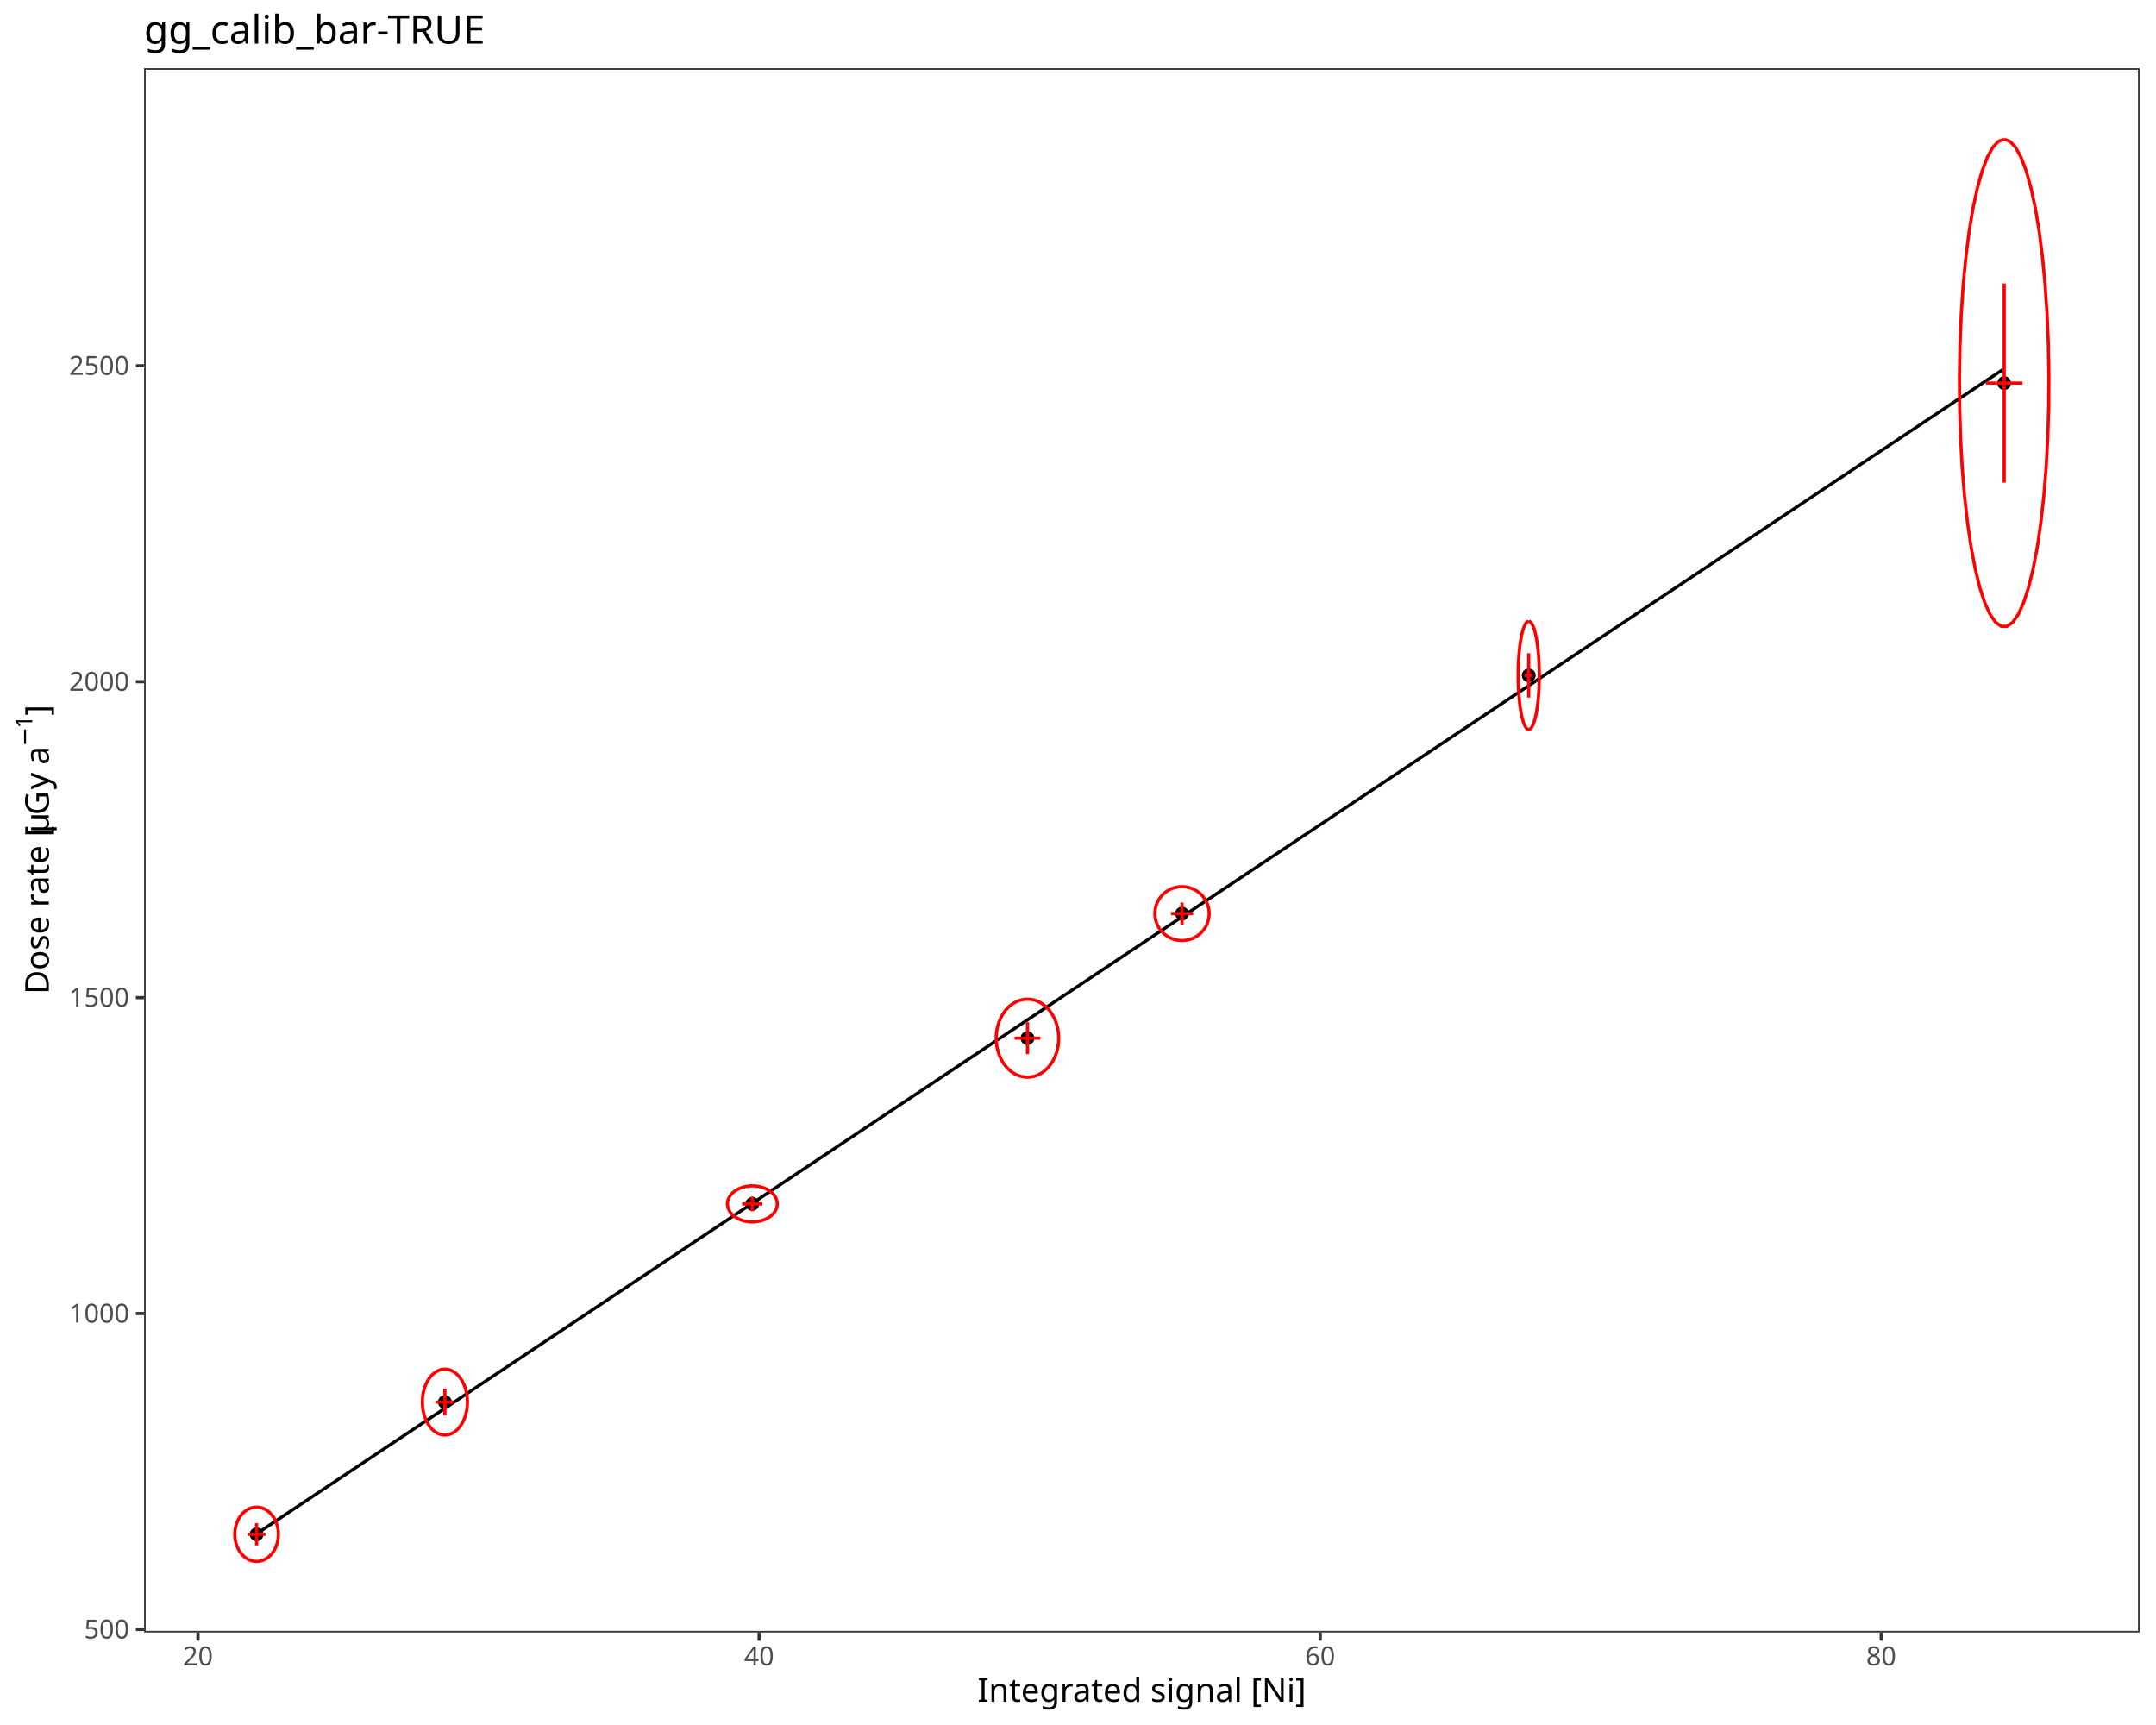
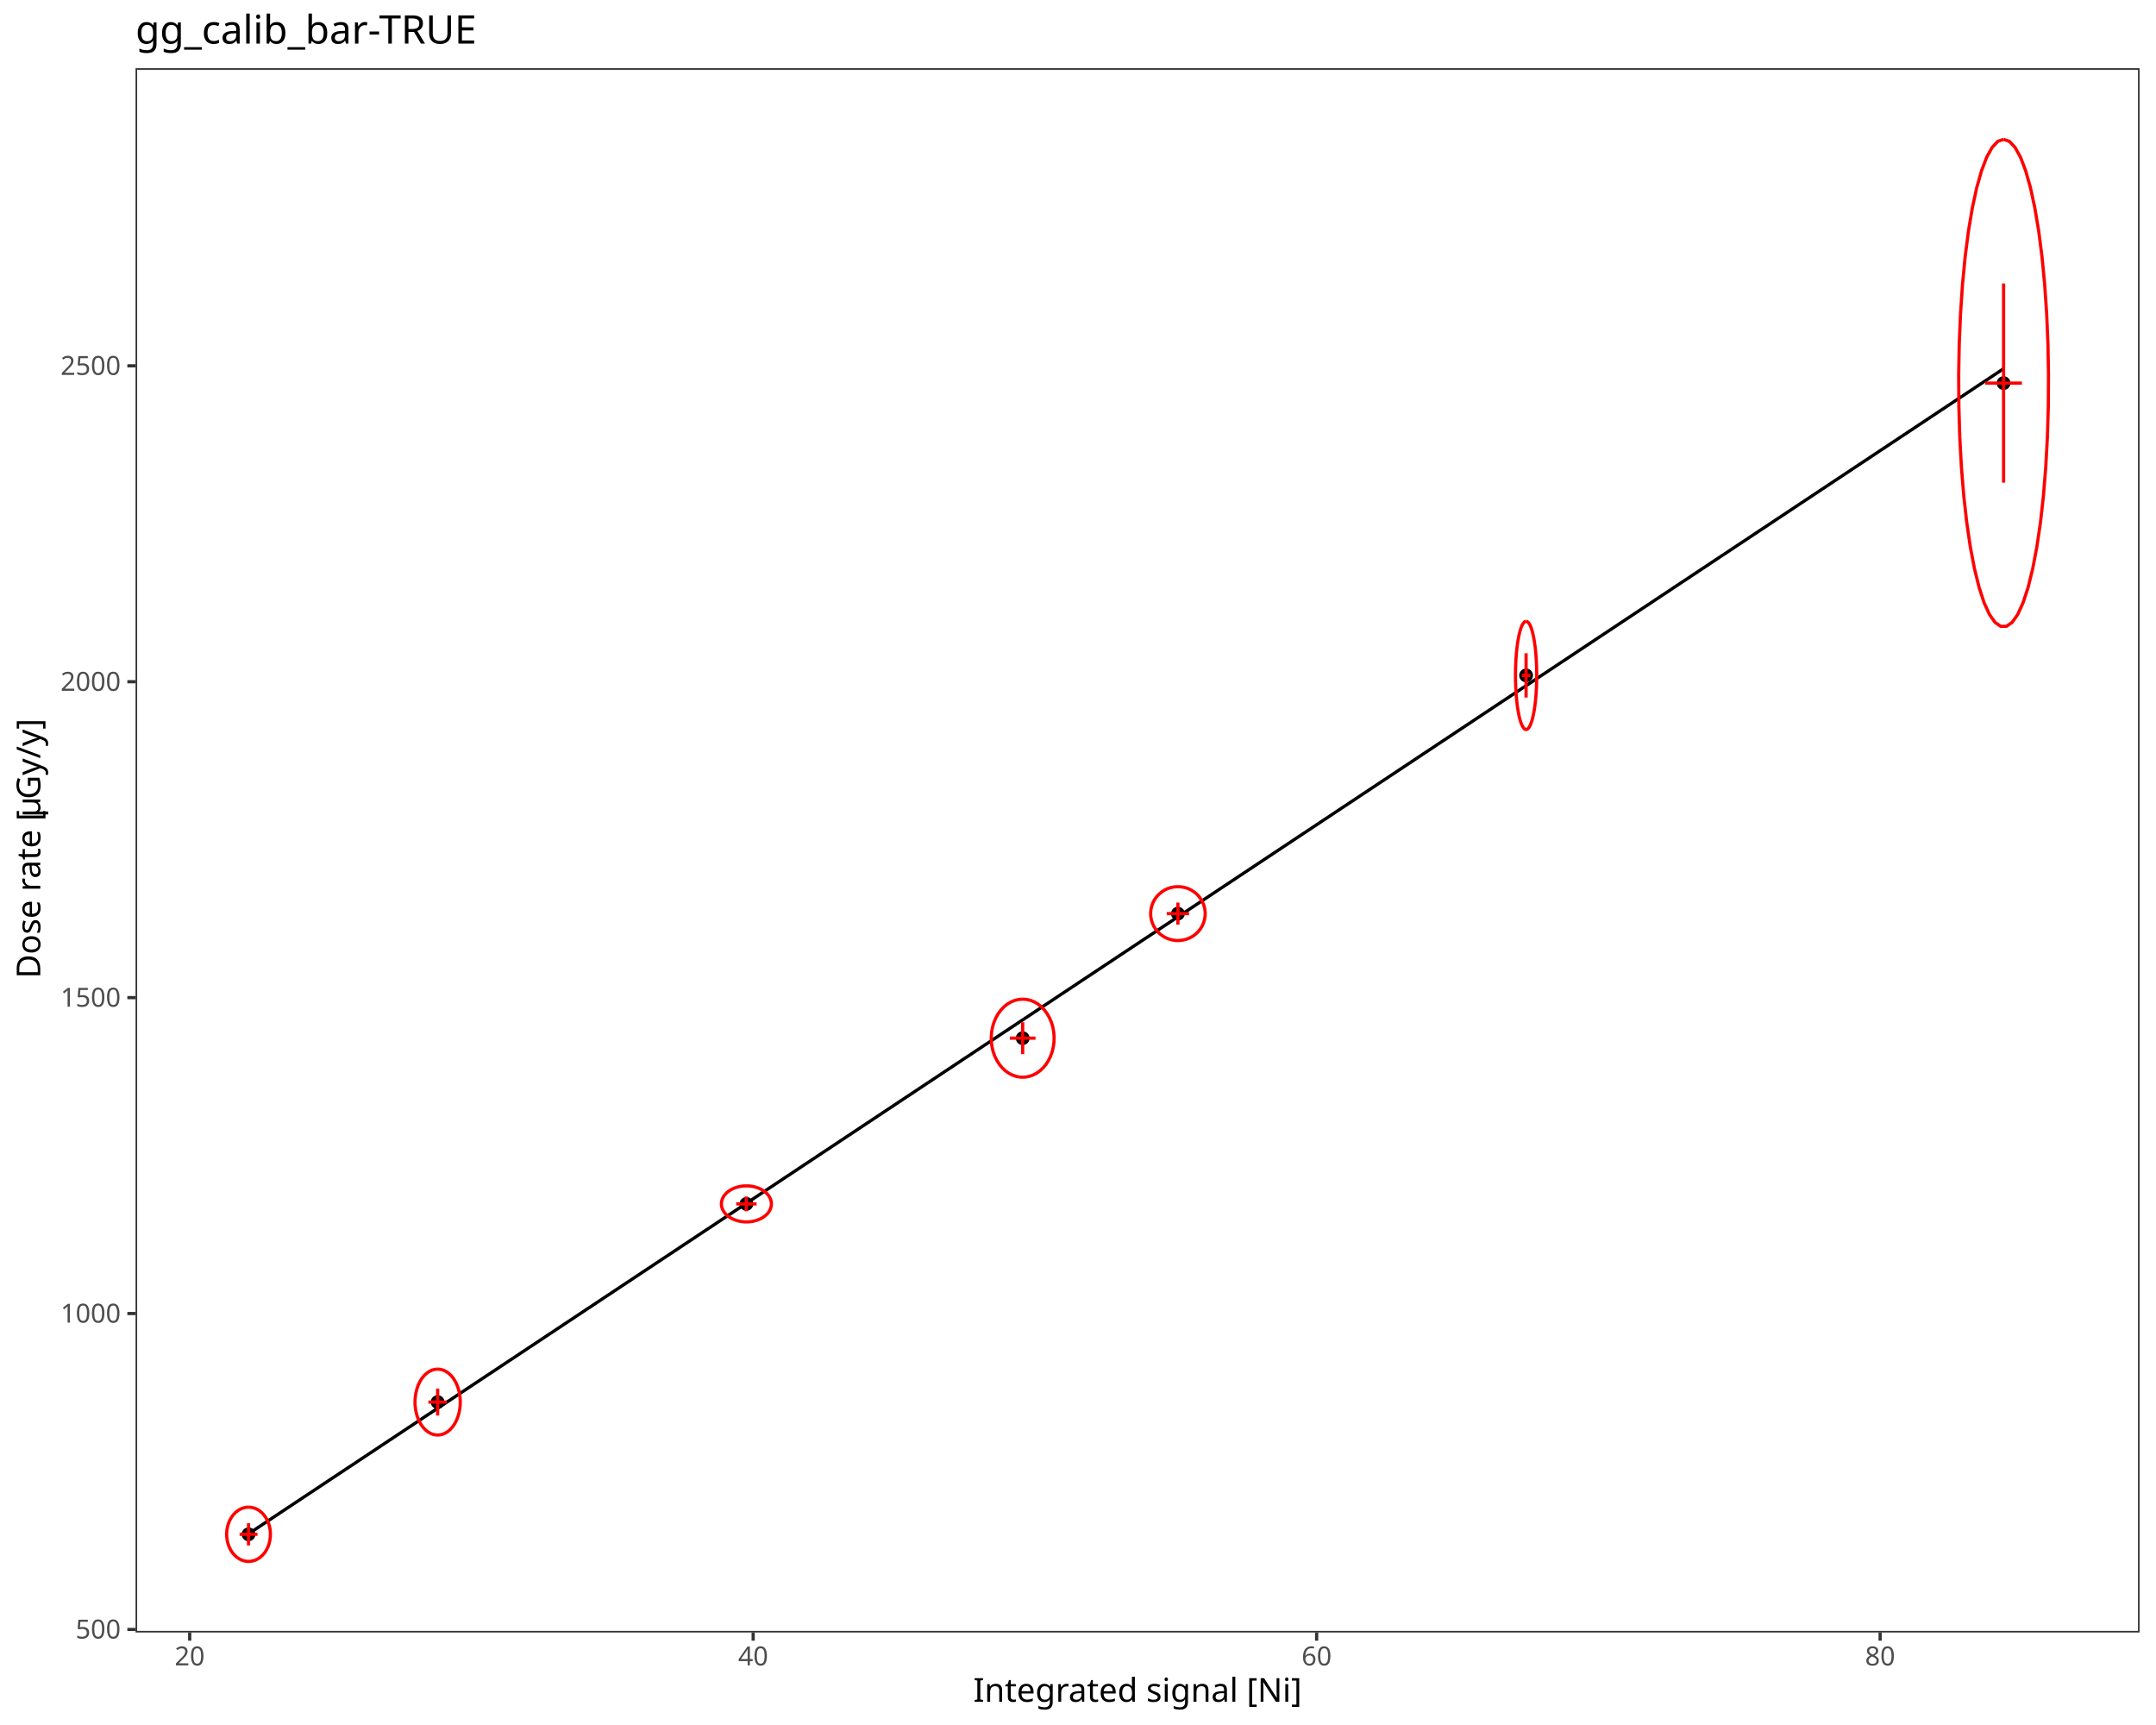
<svg xmlns="http://www.w3.org/2000/svg" class="svglite" data-engine-version="2.0" width="720.00pt" height="576.00pt" viewBox="0 0 720.00 576.00">
  <defs>
    <style type="text/css">
    .svglite line, .svglite polyline, .svglite polygon, .svglite path, .svglite rect, .svglite circle {
      fill: none;
      stroke: #000000;
      stroke-linecap: round;
      stroke-linejoin: round;
      stroke-miterlimit: 10.00;
    }
  </style>
  </defs>
  <rect width="100%" height="100%" style="stroke: none; fill: #FFFFFF;" />
  <defs>
    <clipPath id="cpMC4wMHw3MjAuMDB8MC4wMHw1NzYuMDA=">
      <rect x="0.00" y="0.00" width="720.00" height="576.00" />
    </clipPath>
  </defs>
  <g clip-path="url(#cpMC4wMHw3MjAuMDB8MC4wMHw1NzYuMDA=)">
    <rect x="0.00" y="0.00" width="720.00" height="576.00" style="stroke-width: 1.07; stroke: #FFFFFF; fill: #FFFFFF;" />
  </g>
  <defs>
-     <clipPath id="cpNDguMTJ8NzE0LjUyfDIyLjc4fDU0NS4xMQ==">
-       <rect x="48.12" y="22.78" width="666.40" height="522.33" />
+     <clipPath id="cpNDUuMjd8NzE0LjUyfDIyLjc4fDU0NS4xMQ==">
+       <rect x="45.27" y="22.78" width="669.25" height="522.33" />
    </clipPath>
  </defs>
-   <g clip-path="url(#cpNDguMTJ8NzE0LjUyfDIyLjc4fDU0NS4xMQ==)">
-     <rect x="48.12" y="22.78" width="666.40" height="522.33" style="stroke-width: 1.07; stroke: none; fill: #FFFFFF;" />
-     <line x1="85.69" y1="512.15" x2="669.30" y2="123.11" style="stroke-width: 1.07; stroke-linecap: butt;" />
-     <circle cx="510.52" cy="225.53" r="1.95" style="stroke-width: 0.71; fill: #000000;" />
-     <circle cx="343.12" cy="346.66" r="1.95" style="stroke-width: 0.71; fill: #000000;" />
-     <circle cx="148.57" cy="468.17" r="1.95" style="stroke-width: 0.71; fill: #000000;" />
-     <circle cx="669.30" cy="127.92" r="1.95" style="stroke-width: 0.71; fill: #000000;" />
-     <circle cx="85.69" cy="512.32" r="1.95" style="stroke-width: 0.71; fill: #000000;" />
-     <circle cx="251.24" cy="402.00" r="1.95" style="stroke-width: 0.71; fill: #000000;" />
-     <circle cx="394.74" cy="305.07" r="1.95" style="stroke-width: 0.71; fill: #000000;" />
-     <polyline points="510.52,207.45 510.07,207.60 509.62,208.05 509.19,208.77 508.78,209.78 508.40,211.04 508.06,212.54 507.76,214.26 507.50,216.16 507.29,218.21 507.13,220.39 507.03,222.64 506.99,224.95 507.00,227.26 507.07,229.55 507.20,231.77 507.39,233.89 507.62,235.87 507.90,237.68 508.23,239.29 508.59,240.68 508.98,241.81 509.40,242.68 509.84,243.27 510.29,243.57 510.74,243.57 511.19,243.27 511.63,242.68 512.05,241.81 512.44,240.68 512.81,239.29 513.13,237.68 513.41,235.87 513.65,233.89 513.83,231.77 513.96,229.55 514.03,227.26 514.05,224.95 514.00,222.64 513.90,220.39 513.75,218.21 513.54,216.16 513.28,214.26 512.97,212.54 512.63,211.04 512.25,209.78 511.84,208.77 511.41,208.05 510.97,207.60 510.52,207.45 " style="stroke-width: 1.07; stroke: #FF0000; stroke-linecap: butt;" />
-     <polyline points="343.12,333.63 341.78,333.73 340.46,334.05 339.19,334.58 337.99,335.30 336.86,336.22 335.84,337.30 334.94,338.54 334.18,339.91 333.56,341.39 333.09,342.95 332.80,344.58 332.67,346.25 332.71,347.92 332.92,349.57 333.31,351.17 333.85,352.70 334.54,354.12 335.38,355.43 336.34,356.59 337.41,357.59 338.58,358.41 339.82,359.04 341.12,359.46 342.45,359.68 343.79,359.68 345.11,359.46 346.41,359.04 347.65,358.41 348.82,357.59 349.89,356.59 350.85,355.43 351.69,354.12 352.38,352.70 352.93,351.17 353.31,349.57 353.52,347.92 353.56,346.25 353.43,344.58 353.14,342.95 352.67,341.39 352.05,339.91 351.29,338.54 350.39,337.30 349.37,336.22 348.25,335.30 347.04,334.58 345.77,334.05 344.45,333.73 343.12,333.63 " style="stroke-width: 1.07; stroke: #FF0000; stroke-linecap: butt;" />
-     <polyline points="148.57,457.16 147.61,457.25 146.66,457.52 145.74,457.97 144.88,458.58 144.07,459.35 143.33,460.26 142.68,461.31 142.13,462.46 141.69,463.72 141.35,465.04 141.14,466.41 141.04,467.82 141.08,469.23 141.23,470.62 141.50,471.97 141.89,473.26 142.39,474.47 143.00,475.57 143.69,476.55 144.46,477.40 145.30,478.09 146.20,478.62 147.13,478.98 148.09,479.16 149.05,479.16 150.01,478.98 150.94,478.62 151.84,478.09 152.68,477.40 153.45,476.55 154.14,475.57 154.75,474.47 155.25,473.26 155.64,471.97 155.91,470.62 156.07,469.23 156.10,467.82 156.00,466.41 155.79,465.04 155.46,463.72 155.01,462.46 154.46,461.31 153.81,460.26 153.07,459.35 152.27,458.58 151.40,457.97 150.48,457.52 149.53,457.25 148.57,457.16 " style="stroke-width: 1.07; stroke: #FF0000; stroke-linecap: butt;" />
-     <polyline points="669.30,46.53 667.39,47.19 665.51,49.19 663.69,52.47 661.96,57.00 660.36,62.69 658.90,69.45 657.61,77.17 656.52,85.72 655.63,94.97 654.97,104.76 654.55,114.93 654.36,125.31 654.42,135.73 654.73,146.03 655.27,156.02 656.05,165.56 657.04,174.48 658.24,182.63 659.61,189.89 661.14,196.13 662.81,201.24 664.59,205.16 666.44,207.80 668.34,209.14 670.25,209.14 672.15,207.80 674.00,205.16 675.78,201.24 677.45,196.13 678.98,189.89 680.36,182.63 681.55,174.48 682.54,165.56 683.32,156.02 683.86,146.03 684.17,135.73 684.23,125.31 684.05,114.93 683.62,104.76 682.96,94.97 682.07,85.72 680.98,77.17 679.69,69.45 678.23,62.69 676.63,57.00 674.90,52.47 673.09,49.19 671.21,47.19 669.30,46.53 " style="stroke-width: 1.07; stroke: #FF0000; stroke-linecap: butt;" />
-     <polyline points="85.69,503.25 84.76,503.33 83.84,503.55 82.96,503.91 82.12,504.42 81.33,505.05 80.62,505.81 80.00,506.67 79.46,507.62 79.03,508.65 78.71,509.74 78.50,510.87 78.41,512.03 78.44,513.19 78.59,514.34 78.85,515.45 79.23,516.51 79.72,517.51 80.30,518.42 80.97,519.23 81.72,519.92 82.53,520.49 83.40,520.93 84.30,521.22 85.22,521.37 86.16,521.37 87.08,521.22 87.99,520.93 88.85,520.49 89.67,519.92 90.41,519.23 91.08,518.42 91.67,517.51 92.15,516.51 92.53,515.45 92.79,514.34 92.94,513.19 92.97,512.03 92.88,510.87 92.68,509.74 92.35,508.65 91.92,507.62 91.39,506.67 90.76,505.81 90.05,505.05 89.27,504.42 88.43,503.91 87.54,503.55 86.62,503.33 85.69,503.25 " style="stroke-width: 1.07; stroke: #FF0000; stroke-linecap: butt;" />
-     <polyline points="251.24,395.97 250.18,396.02 249.13,396.17 248.12,396.41 247.16,396.75 246.26,397.17 245.45,397.67 244.73,398.24 244.12,398.87 243.63,399.56 243.26,400.28 243.02,401.03 242.92,401.80 242.96,402.57 243.13,403.34 243.43,404.08 243.86,404.78 244.41,405.44 245.08,406.05 245.85,406.58 246.70,407.04 247.63,407.42 248.62,407.71 249.65,407.91 250.71,408.01 251.77,408.01 252.83,407.91 253.86,407.71 254.85,407.42 255.78,407.04 256.64,406.58 257.40,406.05 258.07,405.44 258.62,404.78 259.05,404.08 259.36,403.34 259.53,402.57 259.56,401.80 259.46,401.03 259.22,400.28 258.85,399.56 258.36,398.87 257.75,398.24 257.03,397.67 256.22,397.17 255.33,396.75 254.36,396.41 253.35,396.17 252.31,396.02 251.24,395.97 " style="stroke-width: 1.07; stroke: #FF0000; stroke-linecap: butt;" />
-     <polyline points="394.74,296.06 393.58,296.14 392.43,296.36 391.33,296.72 390.28,297.22 389.31,297.85 388.42,298.60 387.64,299.45 386.98,300.40 386.44,301.42 386.04,302.50 385.78,303.63 385.67,304.78 385.70,305.93 385.89,307.07 386.22,308.18 386.69,309.23 387.29,310.22 388.02,311.12 388.85,311.92 389.79,312.61 390.80,313.18 391.88,313.61 393.00,313.90 394.15,314.05 395.32,314.05 396.47,313.90 397.60,313.61 398.67,313.18 399.69,312.61 400.62,311.92 401.45,311.12 402.18,310.22 402.78,309.23 403.25,308.18 403.58,307.07 403.77,305.93 403.81,304.78 403.69,303.63 403.44,302.50 403.03,301.42 402.50,300.40 401.83,299.45 401.05,298.60 400.16,297.85 399.19,297.22 398.14,296.72 397.04,296.36 395.90,296.14 394.74,296.06 " style="stroke-width: 1.07; stroke: #FF0000; stroke-linecap: butt;" />
-     <polyline points="510.52,218.14 510.52,218.14 " style="stroke-width: 1.07; stroke: #FF0000; stroke-linecap: butt;" />
-     <polyline points="510.52,218.14 510.52,232.91 " style="stroke-width: 1.07; stroke: #FF0000; stroke-linecap: butt;" />
-     <polyline points="510.52,232.91 510.52,232.91 " style="stroke-width: 1.07; stroke: #FF0000; stroke-linecap: butt;" />
-     <polyline points="343.12,341.34 343.12,341.34 " style="stroke-width: 1.07; stroke: #FF0000; stroke-linecap: butt;" />
-     <polyline points="343.12,341.34 343.12,351.99 " style="stroke-width: 1.07; stroke: #FF0000; stroke-linecap: butt;" />
-     <polyline points="343.12,351.99 343.12,351.99 " style="stroke-width: 1.07; stroke: #FF0000; stroke-linecap: butt;" />
-     <polyline points="148.57,463.67 148.57,463.67 " style="stroke-width: 1.07; stroke: #FF0000; stroke-linecap: butt;" />
-     <polyline points="148.57,463.67 148.57,472.67 " style="stroke-width: 1.07; stroke: #FF0000; stroke-linecap: butt;" />
-     <polyline points="148.57,472.67 148.57,472.67 " style="stroke-width: 1.07; stroke: #FF0000; stroke-linecap: butt;" />
-     <polyline points="669.30,94.66 669.30,94.66 " style="stroke-width: 1.07; stroke: #FF0000; stroke-linecap: butt;" />
-     <polyline points="669.30,94.66 669.30,161.17 " style="stroke-width: 1.07; stroke: #FF0000; stroke-linecap: butt;" />
-     <polyline points="669.30,161.17 669.30,161.17 " style="stroke-width: 1.07; stroke: #FF0000; stroke-linecap: butt;" />
-     <polyline points="85.69,508.62 85.69,508.62 " style="stroke-width: 1.07; stroke: #FF0000; stroke-linecap: butt;" />
-     <polyline points="85.69,508.62 85.69,516.03 " style="stroke-width: 1.07; stroke: #FF0000; stroke-linecap: butt;" />
-     <polyline points="85.69,516.03 85.69,516.03 " style="stroke-width: 1.07; stroke: #FF0000; stroke-linecap: butt;" />
-     <polyline points="251.24,399.53 251.24,399.53 " style="stroke-width: 1.07; stroke: #FF0000; stroke-linecap: butt;" />
-     <polyline points="251.24,399.53 251.24,404.46 " style="stroke-width: 1.07; stroke: #FF0000; stroke-linecap: butt;" />
-     <polyline points="251.24,404.46 251.24,404.46 " style="stroke-width: 1.07; stroke: #FF0000; stroke-linecap: butt;" />
-     <polyline points="394.74,301.39 394.74,301.39 " style="stroke-width: 1.07; stroke: #FF0000; stroke-linecap: butt;" />
-     <polyline points="394.74,301.39 394.74,308.74 " style="stroke-width: 1.07; stroke: #FF0000; stroke-linecap: butt;" />
-     <polyline points="394.74,308.74 394.74,308.74 " style="stroke-width: 1.07; stroke: #FF0000; stroke-linecap: butt;" />
-     <polyline points="511.96,225.53 511.96,225.53 " style="stroke-width: 1.07; stroke: #FF0000; stroke-linecap: butt;" />
-     <polyline points="511.96,225.53 509.07,225.53 " style="stroke-width: 1.07; stroke: #FF0000; stroke-linecap: butt;" />
-     <polyline points="509.07,225.53 509.07,225.53 " style="stroke-width: 1.07; stroke: #FF0000; stroke-linecap: butt;" />
-     <polyline points="347.39,346.66 347.39,346.66 " style="stroke-width: 1.07; stroke: #FF0000; stroke-linecap: butt;" />
-     <polyline points="347.39,346.66 338.84,346.66 " style="stroke-width: 1.07; stroke: #FF0000; stroke-linecap: butt;" />
-     <polyline points="338.84,346.66 338.84,346.66 " style="stroke-width: 1.07; stroke: #FF0000; stroke-linecap: butt;" />
-     <polyline points="151.65,468.17 151.65,468.17 " style="stroke-width: 1.07; stroke: #FF0000; stroke-linecap: butt;" />
-     <polyline points="151.65,468.17 145.49,468.17 " style="stroke-width: 1.07; stroke: #FF0000; stroke-linecap: butt;" />
-     <polyline points="145.49,468.17 145.49,468.17 " style="stroke-width: 1.07; stroke: #FF0000; stroke-linecap: butt;" />
-     <polyline points="675.40,127.92 675.40,127.92 " style="stroke-width: 1.07; stroke: #FF0000; stroke-linecap: butt;" />
-     <polyline points="675.40,127.92 663.19,127.92 " style="stroke-width: 1.07; stroke: #FF0000; stroke-linecap: butt;" />
-     <polyline points="663.19,127.92 663.19,127.92 " style="stroke-width: 1.07; stroke: #FF0000; stroke-linecap: butt;" />
-     <polyline points="88.67,512.32 88.67,512.32 " style="stroke-width: 1.07; stroke: #FF0000; stroke-linecap: butt;" />
-     <polyline points="88.67,512.32 82.72,512.32 " style="stroke-width: 1.07; stroke: #FF0000; stroke-linecap: butt;" />
-     <polyline points="82.72,512.32 82.72,512.32 " style="stroke-width: 1.07; stroke: #FF0000; stroke-linecap: butt;" />
-     <polyline points="254.64,402.00 254.64,402.00 " style="stroke-width: 1.07; stroke: #FF0000; stroke-linecap: butt;" />
-     <polyline points="254.64,402.00 247.84,402.00 " style="stroke-width: 1.07; stroke: #FF0000; stroke-linecap: butt;" />
-     <polyline points="247.84,402.00 247.84,402.00 " style="stroke-width: 1.07; stroke: #FF0000; stroke-linecap: butt;" />
-     <polyline points="398.44,305.07 398.44,305.07 " style="stroke-width: 1.07; stroke: #FF0000; stroke-linecap: butt;" />
-     <polyline points="398.44,305.07 391.03,305.07 " style="stroke-width: 1.07; stroke: #FF0000; stroke-linecap: butt;" />
-     <polyline points="391.03,305.07 391.03,305.07 " style="stroke-width: 1.07; stroke: #FF0000; stroke-linecap: butt;" />
-     <rect x="48.12" y="22.78" width="666.40" height="522.33" style="stroke-width: 1.07; stroke: #333333;" />
+   <g clip-path="url(#cpNDUuMjd8NzE0LjUyfDIyLjc4fDU0NS4xMQ==)">
+     <rect x="45.27" y="22.78" width="669.25" height="522.33" style="stroke-width: 1.07; stroke: none; fill: #FFFFFF;" />
+     <line x1="83.00" y1="512.15" x2="669.10" y2="123.11" style="stroke-width: 1.07; stroke-linecap: butt;" />
+     <circle cx="509.64" cy="225.53" r="1.95" style="stroke-width: 0.71; fill: #000000;" />
+     <circle cx="341.53" cy="346.66" r="1.95" style="stroke-width: 0.71; fill: #000000;" />
+     <circle cx="146.15" cy="468.17" r="1.95" style="stroke-width: 0.71; fill: #000000;" />
+     <circle cx="669.10" cy="127.92" r="1.95" style="stroke-width: 0.71; fill: #000000;" />
+     <circle cx="83.00" cy="512.32" r="1.95" style="stroke-width: 0.71; fill: #000000;" />
+     <circle cx="249.26" cy="402.00" r="1.95" style="stroke-width: 0.71; fill: #000000;" />
+     <circle cx="393.37" cy="305.07" r="1.95" style="stroke-width: 0.71; fill: #000000;" />
+     <polyline points="509.64,207.45 509.19,207.60 508.74,208.05 508.31,208.77 507.90,209.78 507.52,211.04 507.18,212.54 506.87,214.26 506.61,216.16 506.40,218.21 506.24,220.39 506.14,222.64 506.10,224.95 506.11,227.26 506.19,229.55 506.32,231.77 506.50,233.89 506.73,235.87 507.02,237.68 507.34,239.29 507.71,240.68 508.11,241.81 508.53,242.68 508.97,243.27 509.42,243.57 509.87,243.57 510.32,243.27 510.76,242.68 511.18,241.81 511.58,240.68 511.94,239.29 512.27,237.68 512.55,235.87 512.79,233.89 512.97,231.77 513.10,229.55 513.18,227.26 513.19,224.95 513.15,222.64 513.04,220.39 512.89,218.21 512.68,216.16 512.42,214.26 512.11,212.54 511.77,211.04 511.39,209.78 510.98,208.77 510.54,208.05 510.10,207.60 509.64,207.45 " style="stroke-width: 1.07; stroke: #FF0000; stroke-linecap: butt;" />
+     <polyline points="341.53,333.63 340.18,333.73 338.86,334.05 337.59,334.58 336.38,335.30 335.25,336.22 334.22,337.30 333.32,338.54 332.55,339.91 331.93,341.39 331.46,342.95 331.16,344.58 331.03,346.25 331.08,347.92 331.29,349.57 331.67,351.17 332.22,352.70 332.92,354.12 333.76,355.43 334.72,356.59 335.80,357.59 336.97,358.41 338.22,359.04 339.52,359.46 340.85,359.68 342.20,359.68 343.53,359.46 344.83,359.04 346.08,358.41 347.25,357.59 348.33,356.59 349.30,355.43 350.14,354.12 350.83,352.70 351.38,351.17 351.76,349.57 351.98,347.92 352.02,346.25 351.89,344.58 351.59,342.95 351.13,341.39 350.50,339.91 349.73,338.54 348.83,337.30 347.81,336.22 346.68,335.30 345.47,334.58 344.19,334.05 342.87,333.73 341.53,333.63 " style="stroke-width: 1.07; stroke: #FF0000; stroke-linecap: butt;" />
+     <polyline points="146.15,457.16 145.18,457.25 144.23,457.52 143.31,457.97 142.44,458.58 141.63,459.35 140.89,460.26 140.24,461.31 139.68,462.46 139.24,463.72 138.90,465.04 138.69,466.41 138.59,467.82 138.62,469.23 138.78,470.62 139.05,471.97 139.45,473.26 139.95,474.47 140.55,475.57 141.25,476.55 142.02,477.40 142.87,478.09 143.77,478.62 144.70,478.98 145.67,479.16 146.63,479.16 147.60,478.98 148.53,478.62 149.43,478.09 150.28,477.40 151.05,476.55 151.75,475.57 152.35,474.47 152.85,473.26 153.25,471.97 153.52,470.62 153.68,469.23 153.71,467.82 153.62,466.41 153.40,465.04 153.06,463.72 152.62,462.46 152.06,461.31 151.41,460.26 150.67,459.35 149.86,458.58 148.99,457.97 148.07,457.52 147.12,457.25 146.15,457.16 " style="stroke-width: 1.07; stroke: #FF0000; stroke-linecap: butt;" />
+     <polyline points="669.10,46.53 667.18,47.19 665.30,49.19 663.47,52.47 661.74,57.00 660.13,62.69 658.66,69.45 657.37,77.17 656.27,85.72 655.38,94.97 654.72,104.76 654.29,114.93 654.10,125.31 654.17,135.73 654.47,146.03 655.02,156.02 655.80,165.56 656.80,174.48 657.99,182.63 659.38,189.89 660.92,196.13 662.59,201.24 664.37,205.16 666.23,207.80 668.14,209.14 670.06,209.14 671.97,207.80 673.83,205.16 675.61,201.24 677.29,196.13 678.83,189.89 680.21,182.63 681.41,174.48 682.41,165.56 683.18,156.02 683.73,146.03 684.04,135.73 684.10,125.31 683.92,114.93 683.49,104.76 682.82,94.97 681.93,85.72 680.83,77.17 679.54,69.45 678.08,62.69 676.47,57.00 674.73,52.47 672.91,49.19 671.02,47.19 669.10,46.53 " style="stroke-width: 1.07; stroke: #FF0000; stroke-linecap: butt;" />
+     <polyline points="83.00,503.25 82.07,503.33 81.15,503.55 80.26,503.91 79.41,504.42 78.63,505.05 77.91,505.81 77.28,506.67 76.75,507.62 76.31,508.65 75.99,509.74 75.78,510.87 75.69,512.03 75.72,513.19 75.87,514.34 76.14,515.45 76.52,516.51 77.00,517.51 77.59,518.42 78.26,519.23 79.01,519.92 79.83,520.49 80.70,520.93 81.60,521.22 82.53,521.37 83.47,521.37 84.40,521.22 85.31,520.93 86.18,520.49 86.99,519.92 87.74,519.23 88.42,518.42 89.00,517.51 89.49,516.51 89.87,515.45 90.13,514.34 90.28,513.19 90.31,512.03 90.22,510.87 90.02,509.74 89.69,508.65 89.26,507.62 88.72,506.67 88.09,505.81 87.38,505.05 86.59,504.42 85.75,503.91 84.86,503.55 83.94,503.33 83.00,503.25 " style="stroke-width: 1.07; stroke: #FF0000; stroke-linecap: butt;" />
+     <polyline points="249.26,395.97 248.19,396.02 247.14,396.17 246.12,396.41 245.16,396.75 244.26,397.17 243.44,397.67 242.72,398.24 242.11,398.87 241.62,399.56 241.25,400.28 241.01,401.03 240.91,401.80 240.94,402.57 241.11,403.34 241.42,404.08 241.85,404.78 242.40,405.44 243.07,406.05 243.84,406.58 244.70,407.04 245.63,407.42 246.63,407.71 247.66,407.91 248.72,408.01 249.80,408.01 250.86,407.91 251.89,407.71 252.89,407.42 253.82,407.04 254.68,406.58 255.45,406.05 256.11,405.44 256.67,404.78 257.10,404.08 257.41,403.34 257.58,402.57 257.61,401.80 257.51,401.03 257.27,400.28 256.90,399.56 256.41,398.87 255.79,398.24 255.07,397.67 254.26,397.17 253.36,396.75 252.40,396.41 251.38,396.17 250.33,396.02 249.26,395.97 " style="stroke-width: 1.07; stroke: #FF0000; stroke-linecap: butt;" />
+     <polyline points="393.37,296.06 392.20,296.14 391.06,296.36 389.95,296.72 388.90,297.22 387.92,297.85 387.03,298.60 386.24,299.45 385.57,300.40 385.03,301.42 384.63,302.50 384.37,303.63 384.26,304.78 384.30,305.93 384.48,307.07 384.82,308.18 385.29,309.23 385.89,310.22 386.62,311.12 387.46,311.92 388.40,312.61 389.41,313.18 390.50,313.61 391.63,313.90 392.78,314.05 393.95,314.05 395.11,313.90 396.24,313.61 397.32,313.18 398.34,312.61 399.28,311.92 400.11,311.12 400.84,310.22 401.45,309.23 401.92,308.18 402.25,307.07 402.44,305.93 402.48,304.78 402.37,303.63 402.11,302.50 401.70,301.42 401.16,300.40 400.49,299.45 399.71,298.60 398.82,297.85 397.84,297.22 396.79,296.72 395.68,296.36 394.53,296.14 393.37,296.06 " style="stroke-width: 1.07; stroke: #FF0000; stroke-linecap: butt;" />
+     <polyline points="509.64,218.14 509.64,218.14 " style="stroke-width: 1.07; stroke: #FF0000; stroke-linecap: butt;" />
+     <polyline points="509.64,218.14 509.64,232.91 " style="stroke-width: 1.07; stroke: #FF0000; stroke-linecap: butt;" />
+     <polyline points="509.64,232.91 509.64,232.91 " style="stroke-width: 1.07; stroke: #FF0000; stroke-linecap: butt;" />
+     <polyline points="341.53,341.34 341.53,341.34 " style="stroke-width: 1.07; stroke: #FF0000; stroke-linecap: butt;" />
+     <polyline points="341.53,341.34 341.53,351.99 " style="stroke-width: 1.07; stroke: #FF0000; stroke-linecap: butt;" />
+     <polyline points="341.53,351.99 341.53,351.99 " style="stroke-width: 1.07; stroke: #FF0000; stroke-linecap: butt;" />
+     <polyline points="146.15,463.67 146.15,463.67 " style="stroke-width: 1.07; stroke: #FF0000; stroke-linecap: butt;" />
+     <polyline points="146.15,463.67 146.15,472.67 " style="stroke-width: 1.07; stroke: #FF0000; stroke-linecap: butt;" />
+     <polyline points="146.15,472.67 146.15,472.67 " style="stroke-width: 1.07; stroke: #FF0000; stroke-linecap: butt;" />
+     <polyline points="669.10,94.66 669.10,94.66 " style="stroke-width: 1.07; stroke: #FF0000; stroke-linecap: butt;" />
+     <polyline points="669.10,94.66 669.10,161.17 " style="stroke-width: 1.07; stroke: #FF0000; stroke-linecap: butt;" />
+     <polyline points="669.10,161.17 669.10,161.17 " style="stroke-width: 1.07; stroke: #FF0000; stroke-linecap: butt;" />
+     <polyline points="83.00,508.62 83.00,508.62 " style="stroke-width: 1.07; stroke: #FF0000; stroke-linecap: butt;" />
+     <polyline points="83.00,508.62 83.00,516.03 " style="stroke-width: 1.07; stroke: #FF0000; stroke-linecap: butt;" />
+     <polyline points="83.00,516.03 83.00,516.03 " style="stroke-width: 1.07; stroke: #FF0000; stroke-linecap: butt;" />
+     <polyline points="249.26,399.53 249.26,399.53 " style="stroke-width: 1.07; stroke: #FF0000; stroke-linecap: butt;" />
+     <polyline points="249.26,399.53 249.26,404.46 " style="stroke-width: 1.07; stroke: #FF0000; stroke-linecap: butt;" />
+     <polyline points="249.26,404.46 249.26,404.46 " style="stroke-width: 1.07; stroke: #FF0000; stroke-linecap: butt;" />
+     <polyline points="393.37,301.39 393.37,301.39 " style="stroke-width: 1.07; stroke: #FF0000; stroke-linecap: butt;" />
+     <polyline points="393.37,301.39 393.37,308.74 " style="stroke-width: 1.07; stroke: #FF0000; stroke-linecap: butt;" />
+     <polyline points="393.37,308.74 393.37,308.74 " style="stroke-width: 1.07; stroke: #FF0000; stroke-linecap: butt;" />
+     <polyline points="511.09,225.53 511.09,225.53 " style="stroke-width: 1.07; stroke: #FF0000; stroke-linecap: butt;" />
+     <polyline points="511.09,225.53 508.20,225.53 " style="stroke-width: 1.07; stroke: #FF0000; stroke-linecap: butt;" />
+     <polyline points="508.20,225.53 508.20,225.53 " style="stroke-width: 1.07; stroke: #FF0000; stroke-linecap: butt;" />
+     <polyline points="345.82,346.66 345.82,346.66 " style="stroke-width: 1.07; stroke: #FF0000; stroke-linecap: butt;" />
+     <polyline points="345.82,346.66 337.24,346.66 " style="stroke-width: 1.07; stroke: #FF0000; stroke-linecap: butt;" />
+     <polyline points="337.24,346.66 337.24,346.66 " style="stroke-width: 1.07; stroke: #FF0000; stroke-linecap: butt;" />
+     <polyline points="149.24,468.17 149.24,468.17 " style="stroke-width: 1.07; stroke: #FF0000; stroke-linecap: butt;" />
+     <polyline points="149.24,468.17 143.06,468.17 " style="stroke-width: 1.07; stroke: #FF0000; stroke-linecap: butt;" />
+     <polyline points="143.06,468.17 143.06,468.17 " style="stroke-width: 1.07; stroke: #FF0000; stroke-linecap: butt;" />
+     <polyline points="675.23,127.92 675.23,127.92 " style="stroke-width: 1.07; stroke: #FF0000; stroke-linecap: butt;" />
+     <polyline points="675.23,127.92 662.97,127.92 " style="stroke-width: 1.07; stroke: #FF0000; stroke-linecap: butt;" />
+     <polyline points="662.97,127.92 662.97,127.92 " style="stroke-width: 1.07; stroke: #FF0000; stroke-linecap: butt;" />
+     <polyline points="85.99,512.32 85.99,512.32 " style="stroke-width: 1.07; stroke: #FF0000; stroke-linecap: butt;" />
+     <polyline points="85.99,512.32 80.01,512.32 " style="stroke-width: 1.07; stroke: #FF0000; stroke-linecap: butt;" />
+     <polyline points="80.01,512.32 80.01,512.32 " style="stroke-width: 1.07; stroke: #FF0000; stroke-linecap: butt;" />
+     <polyline points="252.67,402.00 252.67,402.00 " style="stroke-width: 1.07; stroke: #FF0000; stroke-linecap: butt;" />
+     <polyline points="252.67,402.00 245.84,402.00 " style="stroke-width: 1.07; stroke: #FF0000; stroke-linecap: butt;" />
+     <polyline points="245.84,402.00 245.84,402.00 " style="stroke-width: 1.07; stroke: #FF0000; stroke-linecap: butt;" />
+     <polyline points="397.09,305.07 397.09,305.07 " style="stroke-width: 1.07; stroke: #FF0000; stroke-linecap: butt;" />
+     <polyline points="397.09,305.07 389.64,305.07 " style="stroke-width: 1.07; stroke: #FF0000; stroke-linecap: butt;" />
+     <polyline points="389.64,305.07 389.64,305.07 " style="stroke-width: 1.07; stroke: #FF0000; stroke-linecap: butt;" />
+     <rect x="45.27" y="22.78" width="669.25" height="522.33" style="stroke-width: 1.07; stroke: #333333;" />
  </g>
  <g clip-path="url(#cpMC4wMHw3MjAuMDB8MC4wMHw1NzYuMDA=)">
-     <text x="43.19" y="547.12" text-anchor="end" style="font-size: 8.80px; fill: #4D4D4D; font-family: sans;" textLength="14.68px" lengthAdjust="spacingAndGlyphs">500</text>
-     <text x="43.19" y="441.64" text-anchor="end" style="font-size: 8.80px; fill: #4D4D4D; font-family: sans;" textLength="19.58px" lengthAdjust="spacingAndGlyphs">1000</text>
-     <text x="43.19" y="336.15" text-anchor="end" style="font-size: 8.80px; fill: #4D4D4D; font-family: sans;" textLength="19.58px" lengthAdjust="spacingAndGlyphs">1500</text>
-     <text x="43.19" y="230.67" text-anchor="end" style="font-size: 8.80px; fill: #4D4D4D; font-family: sans;" textLength="19.58px" lengthAdjust="spacingAndGlyphs">2000</text>
-     <text x="43.19" y="125.18" text-anchor="end" style="font-size: 8.80px; fill: #4D4D4D; font-family: sans;" textLength="19.58px" lengthAdjust="spacingAndGlyphs">2500</text>
-     <polyline points="45.38,544.10 48.12,544.10 " style="stroke-width: 1.07; stroke: #333333; stroke-linecap: butt;" />
-     <polyline points="45.38,438.61 48.12,438.61 " style="stroke-width: 1.07; stroke: #333333; stroke-linecap: butt;" />
-     <polyline points="45.38,333.12 48.12,333.12 " style="stroke-width: 1.07; stroke: #333333; stroke-linecap: butt;" />
-     <polyline points="45.38,227.64 48.12,227.64 " style="stroke-width: 1.07; stroke: #333333; stroke-linecap: butt;" />
-     <polyline points="45.38,122.15 48.12,122.15 " style="stroke-width: 1.07; stroke: #333333; stroke-linecap: butt;" />
-     <polyline points="66.12,547.85 66.12,545.11 " style="stroke-width: 1.07; stroke: #333333; stroke-linecap: butt;" />
-     <polyline points="253.50,547.85 253.50,545.11 " style="stroke-width: 1.07; stroke: #333333; stroke-linecap: butt;" />
-     <polyline points="440.87,547.85 440.87,545.11 " style="stroke-width: 1.07; stroke: #333333; stroke-linecap: butt;" />
-     <polyline points="628.24,547.85 628.24,545.11 " style="stroke-width: 1.07; stroke: #333333; stroke-linecap: butt;" />
-     <text x="66.12" y="556.10" text-anchor="middle" style="font-size: 8.80px; fill: #4D4D4D; font-family: sans;" textLength="9.79px" lengthAdjust="spacingAndGlyphs">20</text>
-     <text x="253.50" y="556.10" text-anchor="middle" style="font-size: 8.80px; fill: #4D4D4D; font-family: sans;" textLength="9.79px" lengthAdjust="spacingAndGlyphs">40</text>
-     <text x="440.87" y="556.10" text-anchor="middle" style="font-size: 8.80px; fill: #4D4D4D; font-family: sans;" textLength="9.79px" lengthAdjust="spacingAndGlyphs">60</text>
-     <text x="628.24" y="556.10" text-anchor="middle" style="font-size: 8.80px; fill: #4D4D4D; font-family: sans;" textLength="9.79px" lengthAdjust="spacingAndGlyphs">80</text>
-     <text x="381.32" y="568.24" text-anchor="middle" style="font-size: 11.00px; font-family: sans;" textLength="100.89px" lengthAdjust="spacingAndGlyphs">Integrated signal [Ni]</text>
-     <text transform="translate(16.30,331.99) rotate(-90)" style="font-size: 11.00px; font-family: sans;" textLength="53.81px" lengthAdjust="spacingAndGlyphs">Dose rate [</text>
-     <text transform="translate(16.30,278.18) rotate(-90)" style="font-size: 11.00px; font-family: sans;" textLength="6.01px" lengthAdjust="spacingAndGlyphs">μ</text>
-     <text transform="translate(16.30,272.16) rotate(-90)" style="font-size: 11.00px; font-family: sans;" textLength="8.56px" lengthAdjust="spacingAndGlyphs">G</text>
-     <text transform="translate(16.30,263.60) rotate(-90)" style="font-size: 11.00px; font-family: sans;" textLength="5.50px" lengthAdjust="spacingAndGlyphs">y</text>
-     <text transform="translate(16.30,258.10) rotate(-90)" style="font-size: 11.00px; font-family: sans;" textLength="2.75px" lengthAdjust="spacingAndGlyphs"> </text>
-     <text transform="translate(16.30,255.35) rotate(-90)" style="font-size: 11.00px; font-family: sans;" textLength="6.12px" lengthAdjust="spacingAndGlyphs">a</text>
-     <text transform="translate(10.78,249.23) rotate(-90)" style="font-size: 7.70px; font-family: sans;" textLength="5.98px" lengthAdjust="spacingAndGlyphs">−</text>
-     <text transform="translate(10.78,243.25) rotate(-90)" style="font-size: 7.70px; font-family: sans;" textLength="4.28px" lengthAdjust="spacingAndGlyphs">1</text>
-     <text transform="translate(16.30,238.96) rotate(-90)" style="font-size: 11.00px; font-family: sans;" textLength="3.06px" lengthAdjust="spacingAndGlyphs">]</text>
-     <text x="48.12" y="14.56" style="font-size: 13.20px; font-family: sans;" textLength="115.93px" lengthAdjust="spacingAndGlyphs">gg_calib_bar-TRUE</text>
+     <text x="40.34" y="547.12" text-anchor="end" style="font-size: 8.80px; fill: #4D4D4D; font-family: sans;" textLength="14.68px" lengthAdjust="spacingAndGlyphs">500</text>
+     <text x="40.34" y="441.64" text-anchor="end" style="font-size: 8.80px; fill: #4D4D4D; font-family: sans;" textLength="19.58px" lengthAdjust="spacingAndGlyphs">1000</text>
+     <text x="40.34" y="336.15" text-anchor="end" style="font-size: 8.80px; fill: #4D4D4D; font-family: sans;" textLength="19.58px" lengthAdjust="spacingAndGlyphs">1500</text>
+     <text x="40.34" y="230.67" text-anchor="end" style="font-size: 8.80px; fill: #4D4D4D; font-family: sans;" textLength="19.58px" lengthAdjust="spacingAndGlyphs">2000</text>
+     <text x="40.34" y="125.18" text-anchor="end" style="font-size: 8.80px; fill: #4D4D4D; font-family: sans;" textLength="19.58px" lengthAdjust="spacingAndGlyphs">2500</text>
+     <polyline points="42.53,544.10 45.27,544.10 " style="stroke-width: 1.07; stroke: #333333; stroke-linecap: butt;" />
+     <polyline points="42.53,438.61 45.27,438.61 " style="stroke-width: 1.07; stroke: #333333; stroke-linecap: butt;" />
+     <polyline points="42.53,333.12 45.27,333.12 " style="stroke-width: 1.07; stroke: #333333; stroke-linecap: butt;" />
+     <polyline points="42.53,227.64 45.27,227.64 " style="stroke-width: 1.07; stroke: #333333; stroke-linecap: butt;" />
+     <polyline points="42.53,122.15 45.27,122.15 " style="stroke-width: 1.07; stroke: #333333; stroke-linecap: butt;" />
+     <polyline points="63.35,547.85 63.35,545.11 " style="stroke-width: 1.07; stroke: #333333; stroke-linecap: butt;" />
+     <polyline points="251.52,547.85 251.52,545.11 " style="stroke-width: 1.07; stroke: #333333; stroke-linecap: butt;" />
+     <polyline points="439.70,547.85 439.70,545.11 " style="stroke-width: 1.07; stroke: #333333; stroke-linecap: butt;" />
+     <polyline points="627.87,547.85 627.87,545.11 " style="stroke-width: 1.07; stroke: #333333; stroke-linecap: butt;" />
+     <text x="63.35" y="556.10" text-anchor="middle" style="font-size: 8.80px; fill: #4D4D4D; font-family: sans;" textLength="9.79px" lengthAdjust="spacingAndGlyphs">20</text>
+     <text x="251.52" y="556.10" text-anchor="middle" style="font-size: 8.80px; fill: #4D4D4D; font-family: sans;" textLength="9.79px" lengthAdjust="spacingAndGlyphs">40</text>
+     <text x="439.70" y="556.10" text-anchor="middle" style="font-size: 8.80px; fill: #4D4D4D; font-family: sans;" textLength="9.79px" lengthAdjust="spacingAndGlyphs">60</text>
+     <text x="627.87" y="556.10" text-anchor="middle" style="font-size: 8.80px; fill: #4D4D4D; font-family: sans;" textLength="9.79px" lengthAdjust="spacingAndGlyphs">80</text>
+     <text x="379.89" y="568.24" text-anchor="middle" style="font-size: 11.00px; font-family: sans;" textLength="100.89px" lengthAdjust="spacingAndGlyphs">Integrated signal [Ni]</text>
+     <text transform="translate(13.45,326.70) rotate(-90)" style="font-size: 11.00px; font-family: sans;" textLength="53.81px" lengthAdjust="spacingAndGlyphs">Dose rate [</text>
+     <text transform="translate(13.45,272.89) rotate(-90)" style="font-size: 11.00px; font-family: sans;" textLength="6.01px" lengthAdjust="spacingAndGlyphs">μ</text>
+     <text transform="translate(13.45,266.88) rotate(-90)" style="font-size: 11.00px; font-family: sans;" textLength="25.68px" lengthAdjust="spacingAndGlyphs">Gy/y]</text>
+     <text x="45.27" y="14.56" style="font-size: 13.20px; font-family: sans;" textLength="115.93px" lengthAdjust="spacingAndGlyphs">gg_calib_bar-TRUE</text>
  </g>
</svg>
